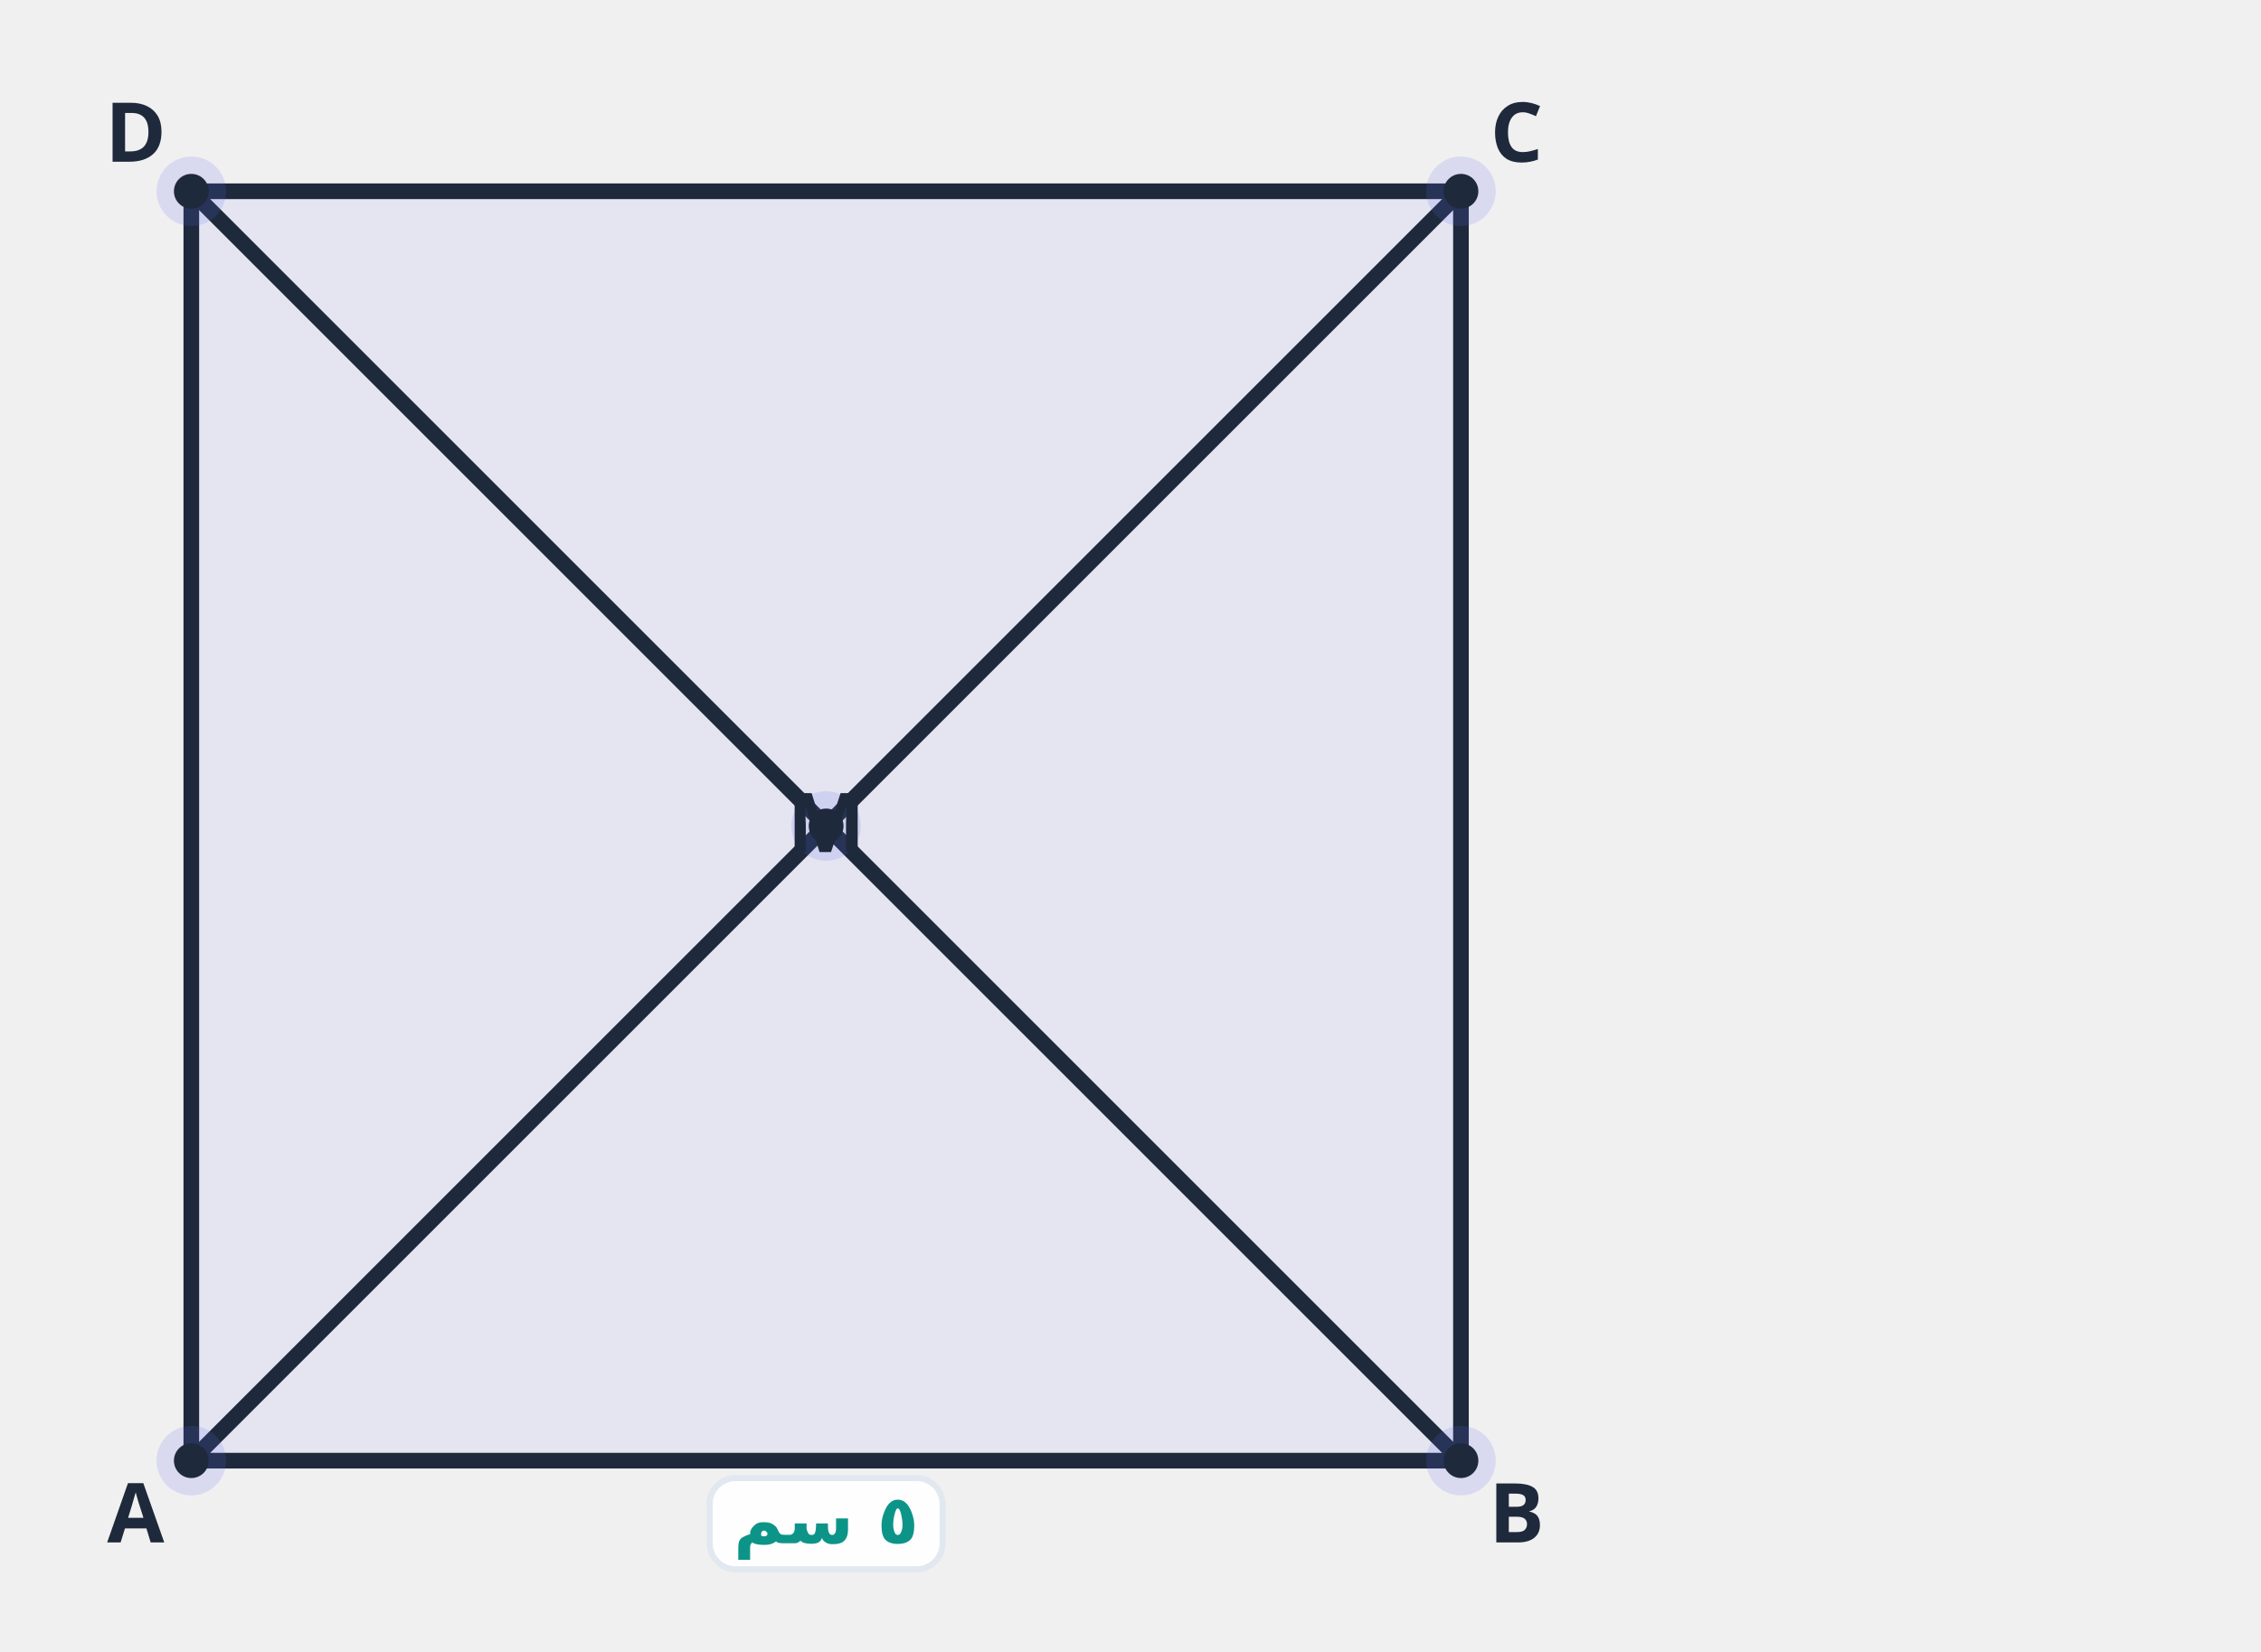
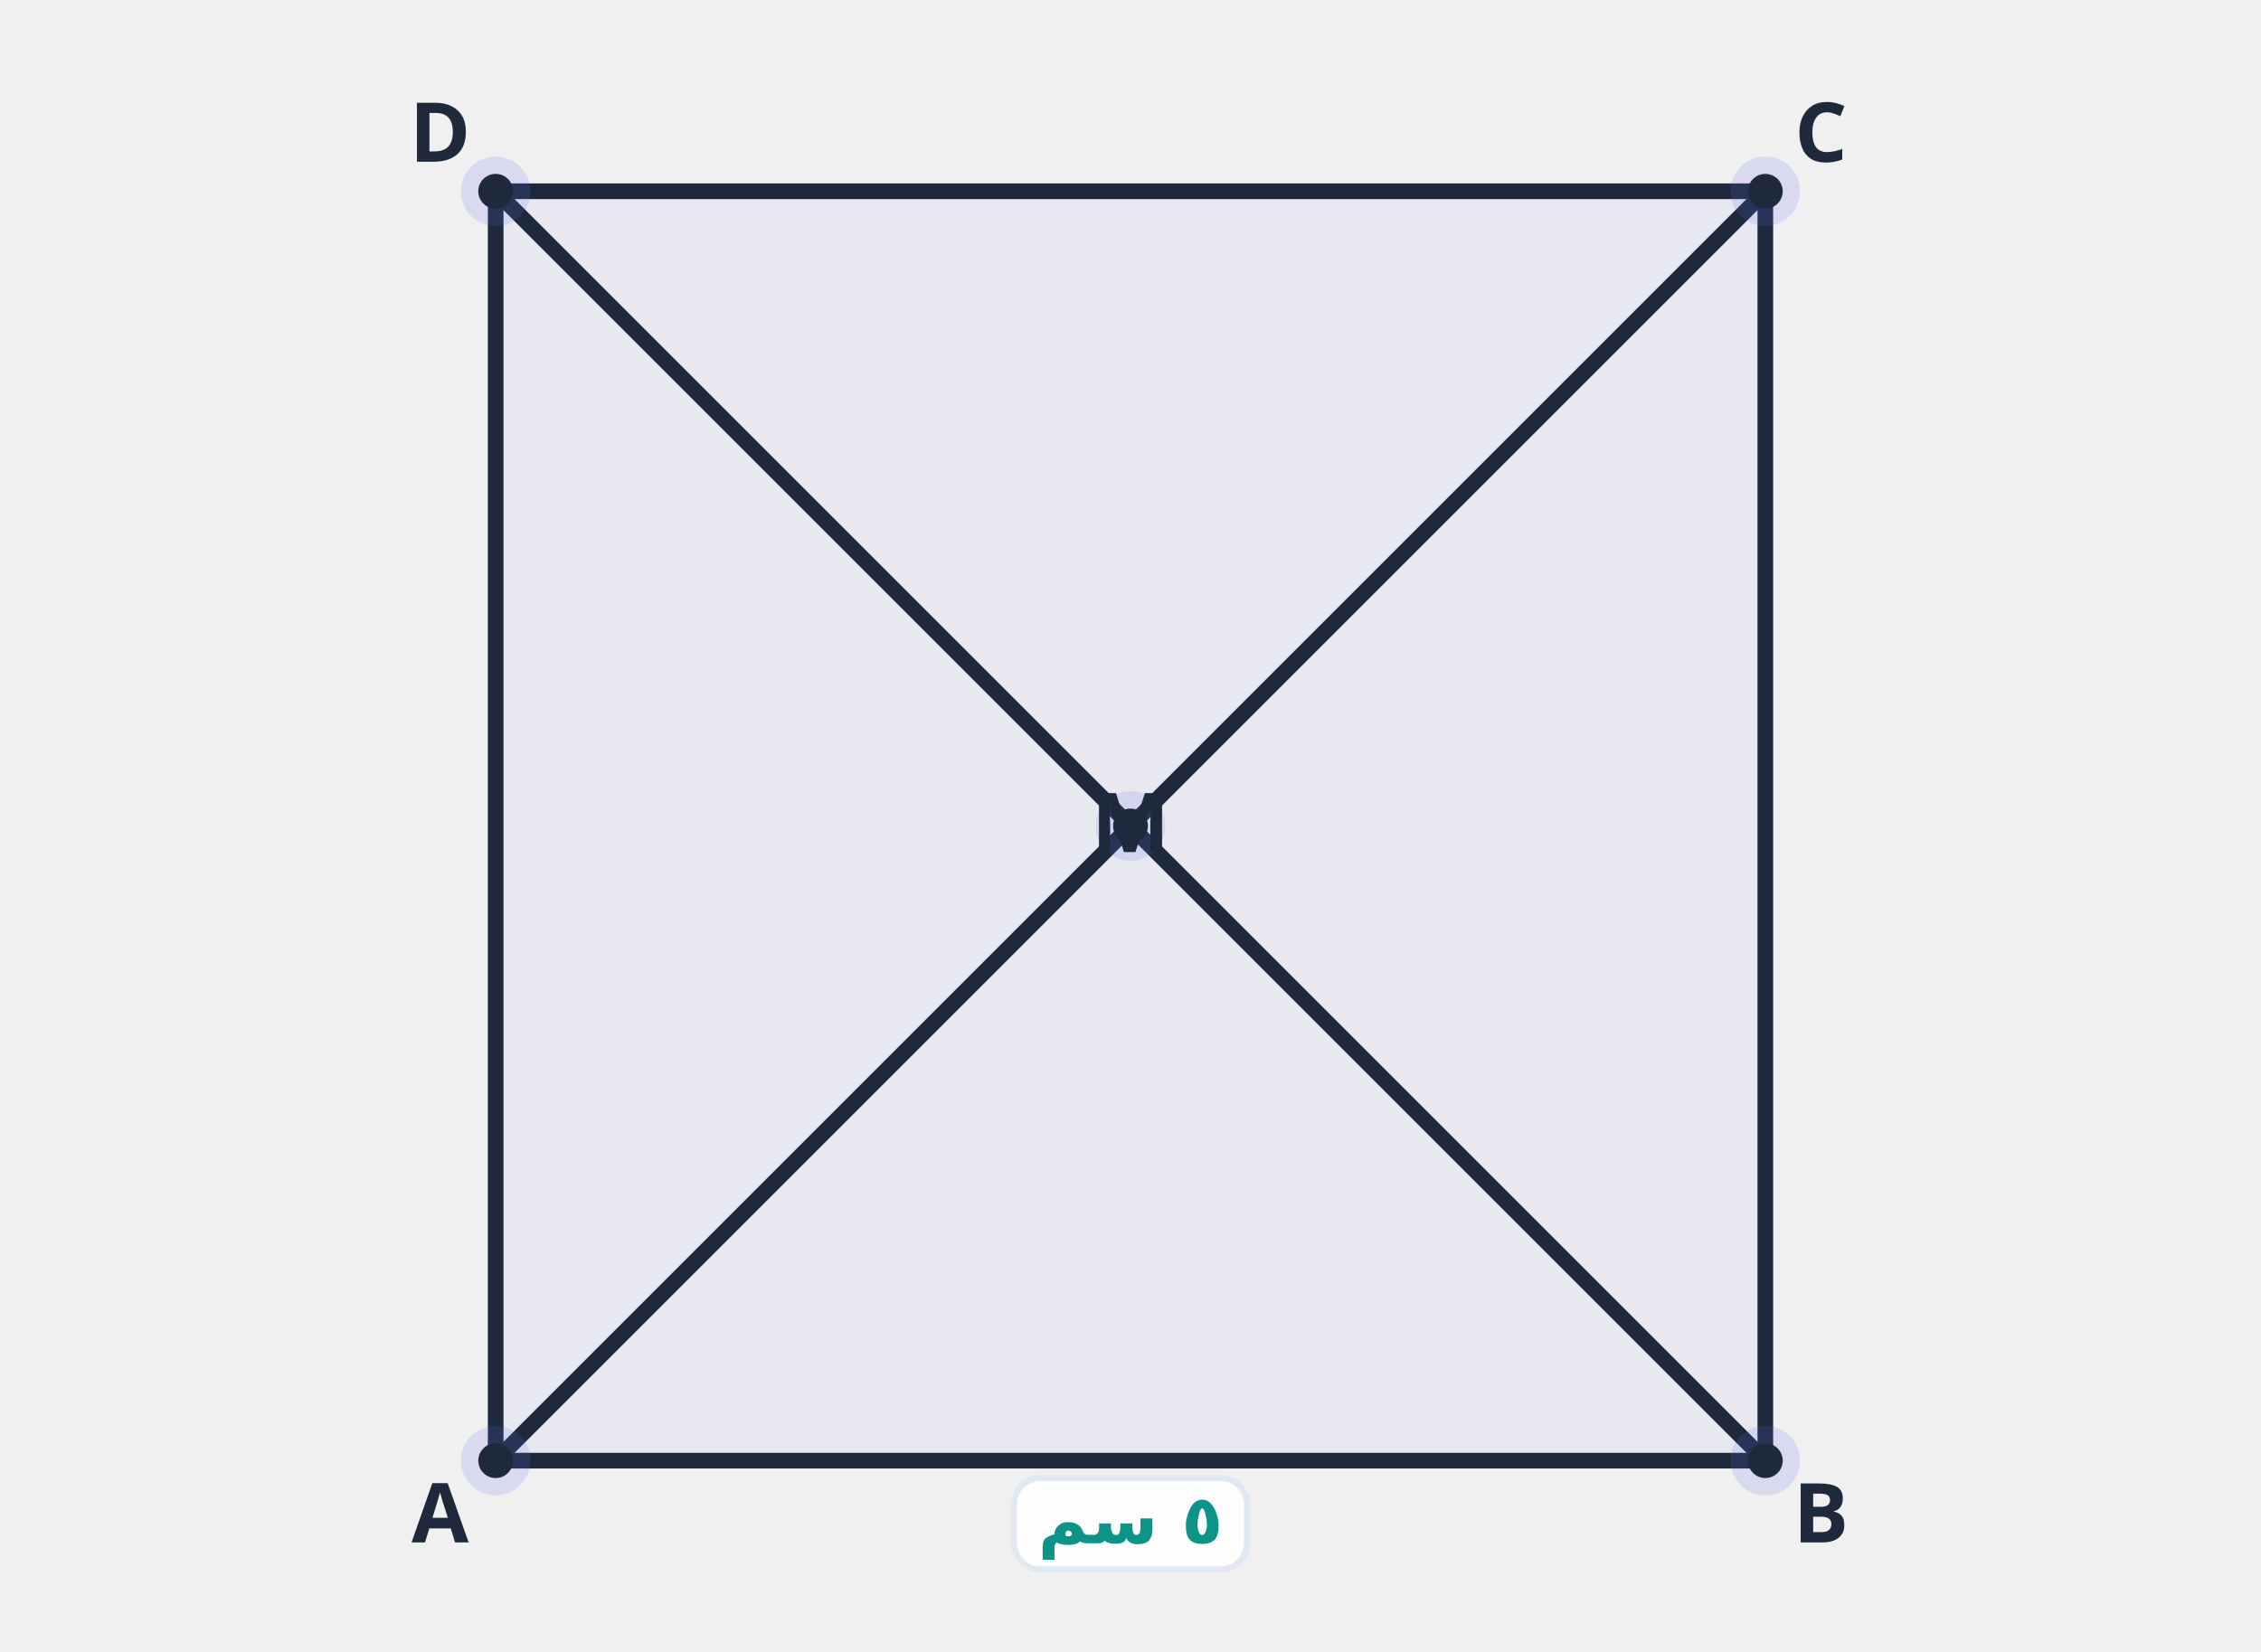
<svg xmlns="http://www.w3.org/2000/svg" viewBox="0 0 260 190" class="w-full h-auto select-none">
  <g class="geometry-surface-tints">
-     <polygon points="22.0,168.0 168.0,168.0 168.0,22.0 22.0,22.0" fill="#6366F1" fill-opacity="0.08" stroke="#4F46E5" stroke-opacity="0.25" stroke-width="0.8" stroke-linejoin="round" />
+     <polygon points="57.0,168.0 203.0,168.0 203.0,22.0 57.0,22.0" fill="#6366F1" fill-opacity="0.06" stroke="none" />
  </g>
-   <line x1="22" y1="168" x2="168" y2="168" stroke="#1E293B" stroke-width="1.8" stroke-linecap="round" />
-   <rect x="81.6" y="170.0" width="26.8" height="10.5" rx="3" fill="#FFFFFF" stroke="#E2E8F0" stroke-width="0.7" opacity="0.95" />
-   <text x="95.0" y="177.5" text-anchor="middle" font-size="7.8" font-weight="800" font-family="system-ui, sans-serif" fill="#0D9488">٥ سم</text>
-   <line x1="168" y1="168" x2="168" y2="22" stroke="#1E293B" stroke-width="1.8" stroke-linecap="round" />
-   <line x1="168" y1="22" x2="22" y2="22" stroke="#1E293B" stroke-width="1.8" stroke-linecap="round" />
-   <line x1="22" y1="22" x2="22" y2="168" stroke="#1E293B" stroke-width="1.8" stroke-linecap="round" />
-   <line x1="22" y1="168" x2="168" y2="22" stroke="#1E293B" stroke-width="1.8" stroke-linecap="round" />
-   <line x1="168" y1="168" x2="22" y2="22" stroke="#1E293B" stroke-width="1.8" stroke-linecap="round" />
-   <circle cx="22" cy="168" r="4" fill="#6366F1" fill-opacity="0.16" />
-   <circle cx="22" cy="168" r="2" fill="#1E293B" />
-   <text x="15.6" y="177.4" text-anchor="middle" font-size="9.5" font-weight="900" font-family="system-ui, sans-serif" fill="#1E293B">A</text>
-   <circle cx="168" cy="168" r="4" fill="#6366F1" fill-opacity="0.16" />
-   <circle cx="168" cy="168" r="2" fill="#1E293B" />
-   <text x="174.4" y="177.4" text-anchor="middle" font-size="9.5" font-weight="900" font-family="system-ui, sans-serif" fill="#1E293B">B</text>
-   <circle cx="168" cy="22" r="4" fill="#6366F1" fill-opacity="0.16" />
-   <circle cx="168" cy="22" r="2" fill="#1E293B" />
-   <text x="174.4" y="18.6" text-anchor="middle" font-size="9.5" font-weight="900" font-family="system-ui, sans-serif" fill="#1E293B">C</text>
-   <circle cx="22" cy="22" r="4" fill="#6366F1" fill-opacity="0.16" />
-   <circle cx="22" cy="22" r="2" fill="#1E293B" />
-   <text x="15.6" y="18.6" text-anchor="middle" font-size="9.5" font-weight="900" font-family="system-ui, sans-serif" fill="#1E293B">D</text>
-   <circle cx="95" cy="95" r="4" fill="#6366F1" fill-opacity="0.16" />
-   <circle cx="95" cy="95" r="2" fill="#1E293B" />
-   <text x="95.0" y="98.0" text-anchor="middle" font-size="9.5" font-weight="900" font-family="system-ui, sans-serif" fill="#1E293B">M</text>
+   <line x1="57" y1="168" x2="203" y2="168" stroke="#1E293B" stroke-width="1.8" stroke-linecap="round" />
+   <rect x="116.6" y="170.0" width="26.8" height="10.5" rx="3" fill="#FFFFFF" stroke="#E2E8F0" stroke-width="0.7" opacity="0.95" />
+   <text x="130.0" y="177.5" text-anchor="middle" font-size="7.8" font-weight="800" font-family="system-ui, sans-serif" fill="#0D9488">٥ سم</text>
+   <line x1="203" y1="168" x2="203" y2="22" stroke="#1E293B" stroke-width="1.8" stroke-linecap="round" />
+   <line x1="203" y1="22" x2="57" y2="22" stroke="#1E293B" stroke-width="1.8" stroke-linecap="round" />
+   <line x1="57" y1="22" x2="57" y2="168" stroke="#1E293B" stroke-width="1.8" stroke-linecap="round" />
+   <line x1="57" y1="168" x2="203" y2="22" stroke="#1E293B" stroke-width="1.8" stroke-linecap="round" />
+   <line x1="203" y1="168" x2="57" y2="22" stroke="#1E293B" stroke-width="1.8" stroke-linecap="round" />
+   <circle cx="57" cy="168" r="4" fill="#6366F1" fill-opacity="0.16" />
+   <circle cx="57" cy="168" r="2" fill="#1E293B" />
+   <text x="50.6" y="177.4" text-anchor="middle" font-size="9.5" font-weight="900" font-family="system-ui, sans-serif" fill="#1E293B">A</text>
+   <circle cx="203" cy="168" r="4" fill="#6366F1" fill-opacity="0.16" />
+   <circle cx="203" cy="168" r="2" fill="#1E293B" />
+   <text x="209.4" y="177.4" text-anchor="middle" font-size="9.5" font-weight="900" font-family="system-ui, sans-serif" fill="#1E293B">B</text>
+   <circle cx="203" cy="22" r="4" fill="#6366F1" fill-opacity="0.16" />
+   <circle cx="203" cy="22" r="2" fill="#1E293B" />
+   <text x="209.4" y="18.6" text-anchor="middle" font-size="9.5" font-weight="900" font-family="system-ui, sans-serif" fill="#1E293B">C</text>
+   <circle cx="57" cy="22" r="4" fill="#6366F1" fill-opacity="0.16" />
+   <circle cx="57" cy="22" r="2" fill="#1E293B" />
+   <text x="50.6" y="18.6" text-anchor="middle" font-size="9.5" font-weight="900" font-family="system-ui, sans-serif" fill="#1E293B">D</text>
+   <circle cx="130" cy="95" r="4" fill="#6366F1" fill-opacity="0.16" />
+   <circle cx="130" cy="95" r="2" fill="#1E293B" />
+   <text x="130.0" y="98.0" text-anchor="middle" font-size="9.5" font-weight="900" font-family="system-ui, sans-serif" fill="#1E293B">M</text>
</svg>
